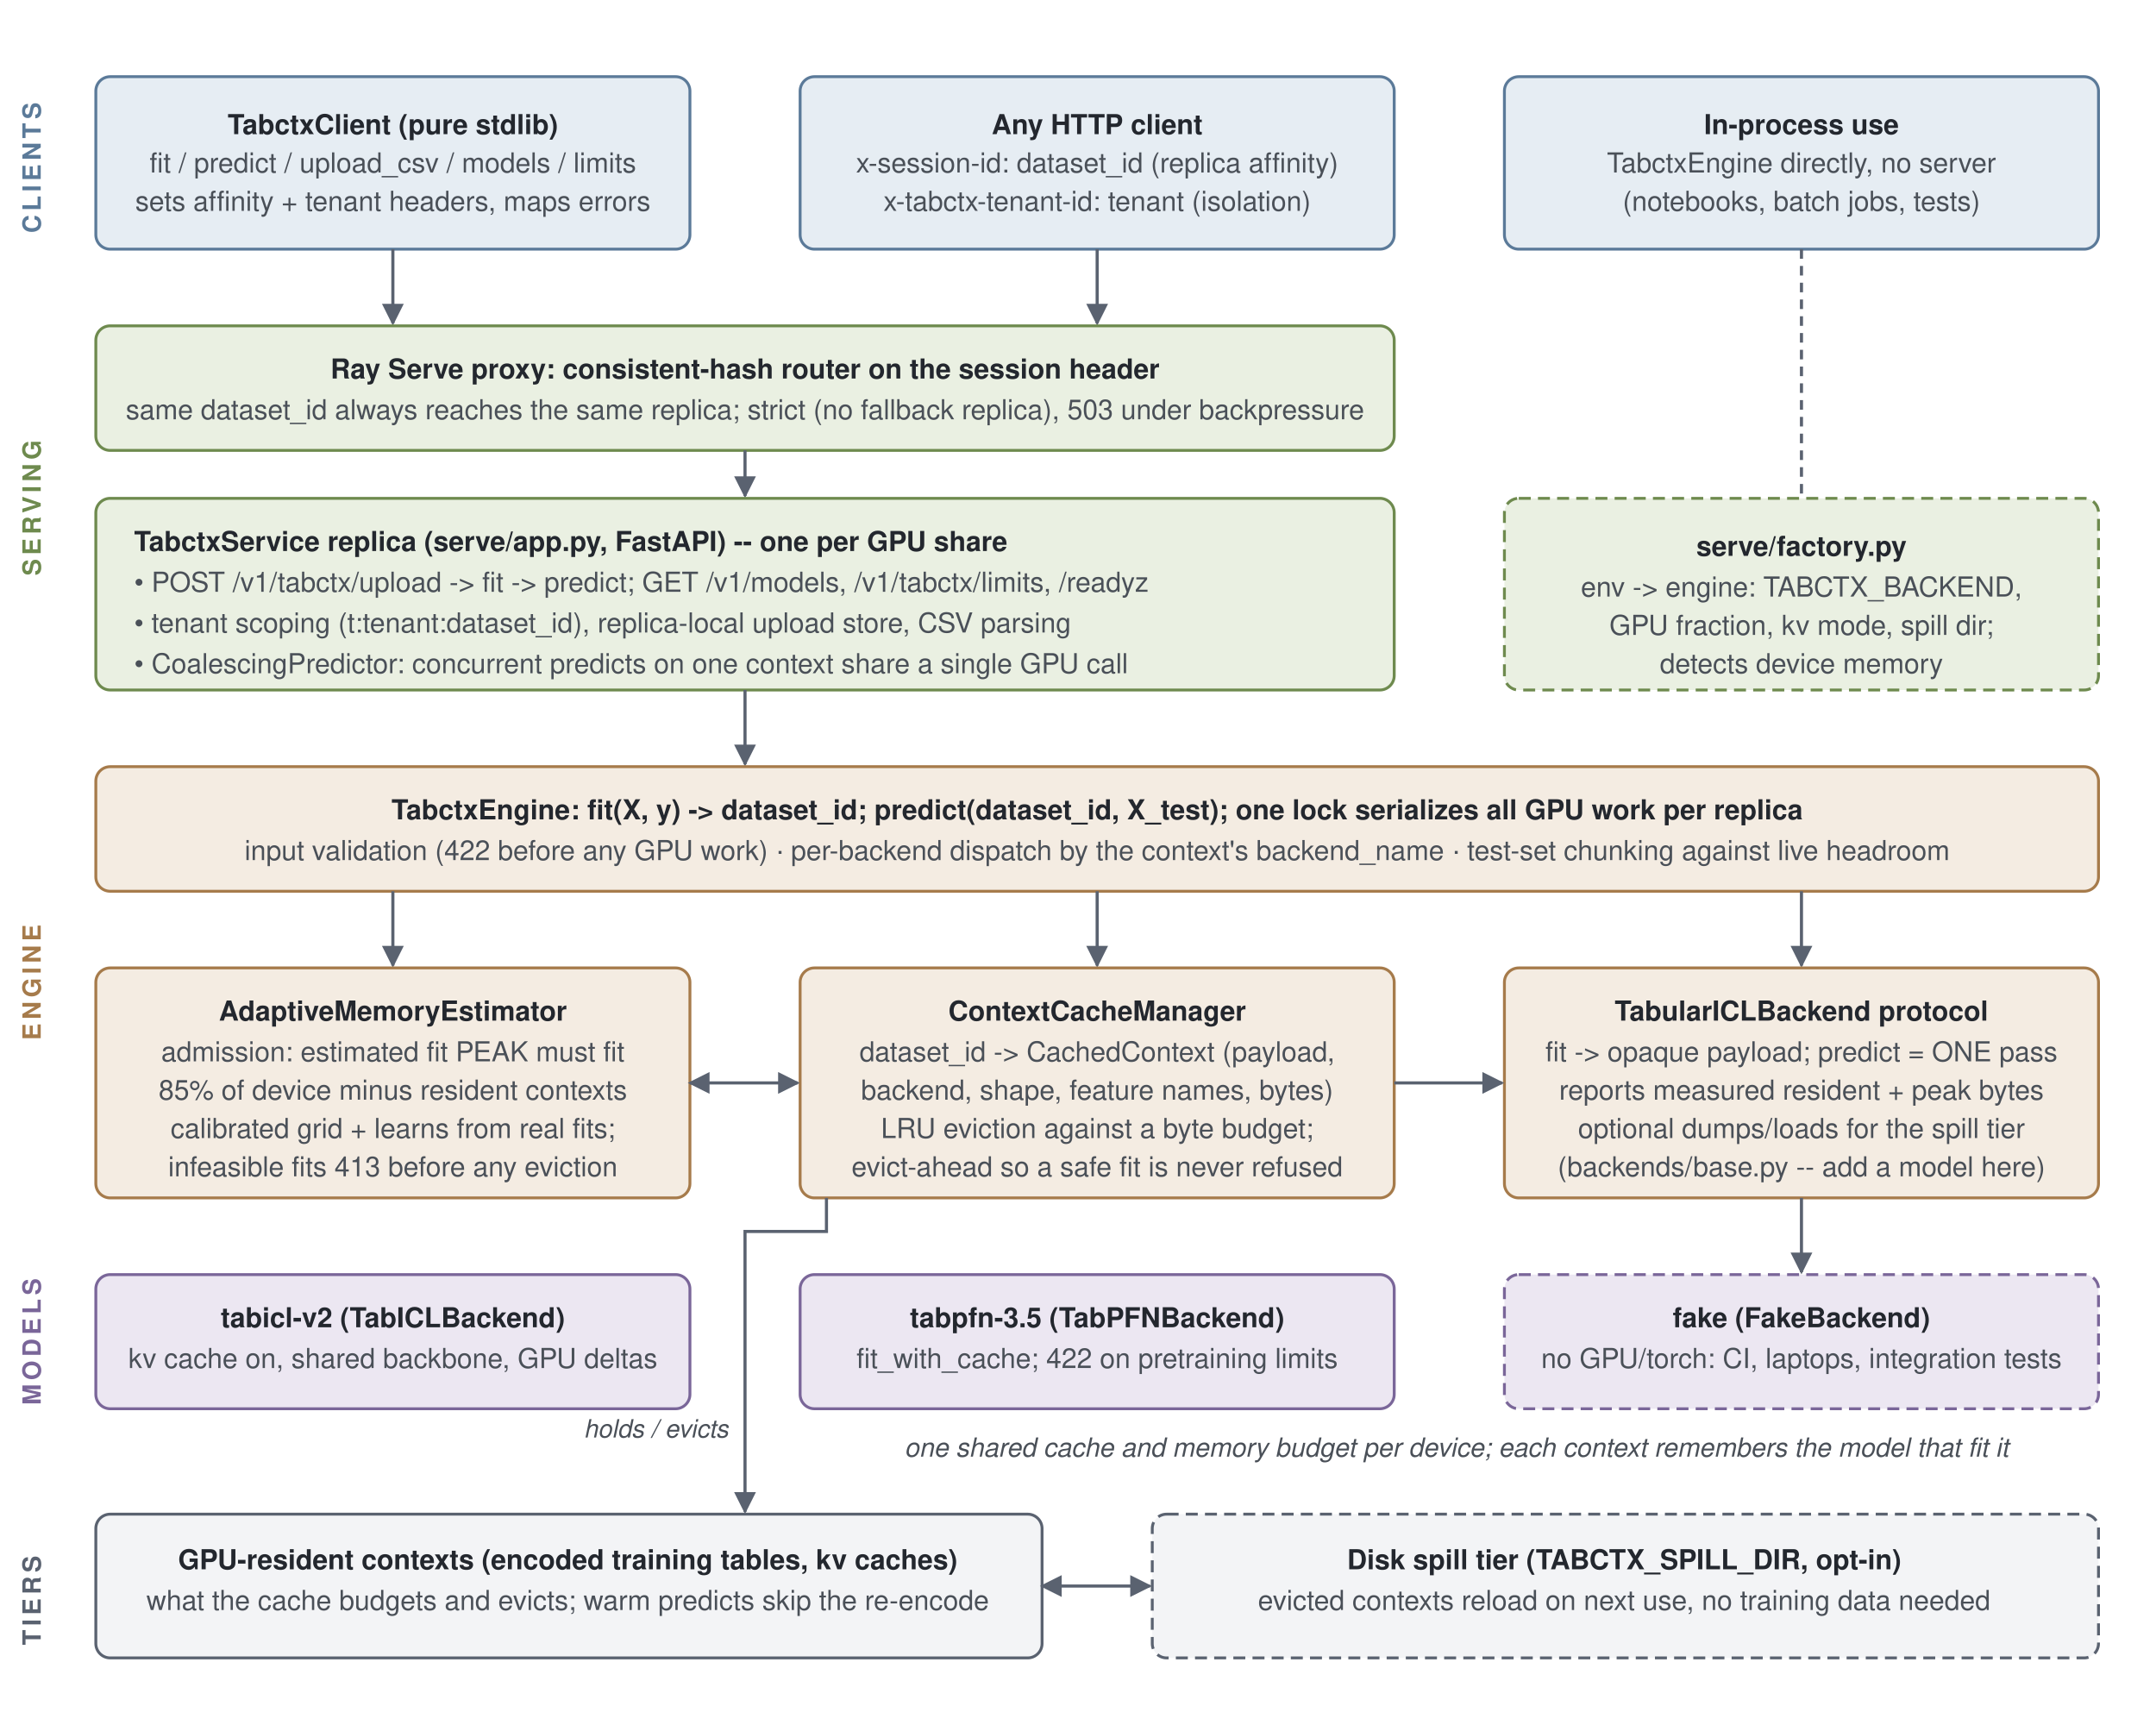
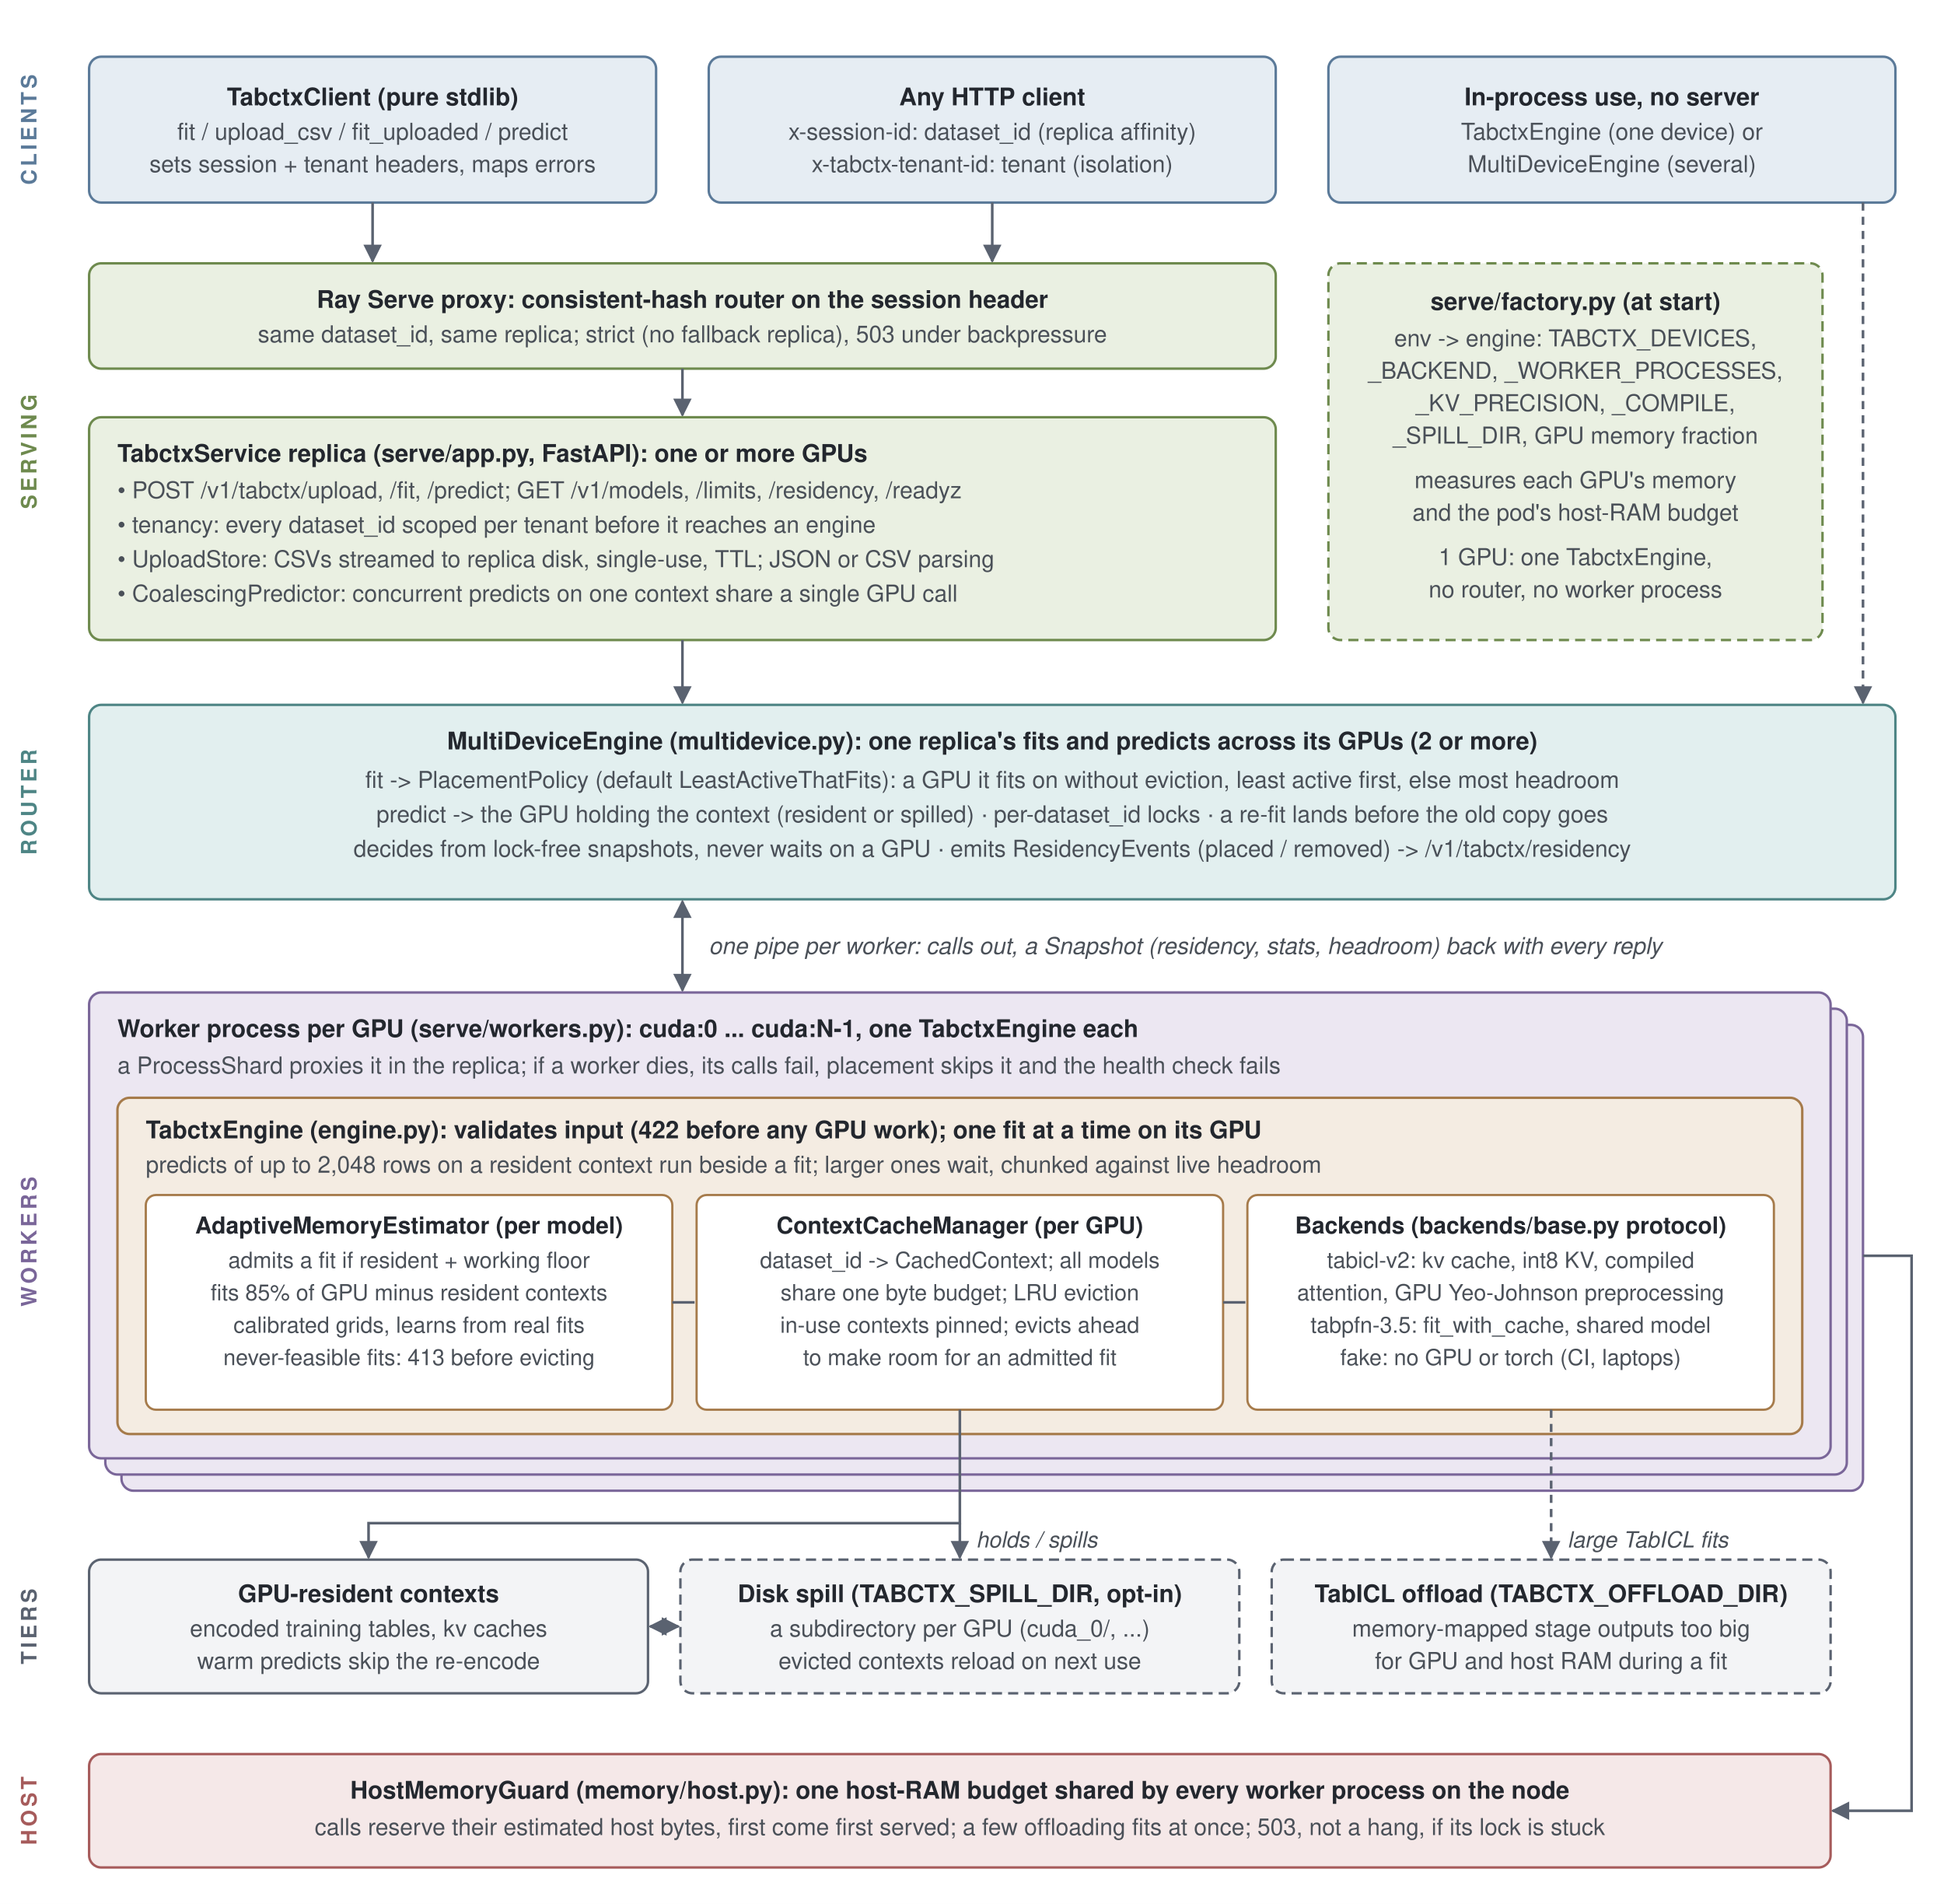
- <svg xmlns="http://www.w3.org/2000/svg" width="900" height="720" viewBox="0 0 900 720" font-family="Helvetica Neue, Helvetica, Arial, sans-serif">
+ <svg xmlns="http://www.w3.org/2000/svg" width="960" height="940" viewBox="0 0 960 940" font-family="Helvetica Neue, Helvetica, Arial, sans-serif">
  <defs>
    <marker id="arr" viewBox="0 0 10 10" refX="9" refY="5" markerWidth="7" markerHeight="7" orient="auto-start-reverse">
      <path d="M 0 0 L 10 5 L 0 10 z" fill="#5A6270" />
    </marker>
  </defs>
-   <rect width="900" height="720" fill="#FFFFFF" />
-   <text x="17" y="70" transform="rotate(-90 17 70)" text-anchor="middle" font-size="10.5" font-weight="700" letter-spacing="1.6" fill="#5B7A99">CLIENTS</text>
-   <rect x="40" y="32" width="248" height="72" rx="6" ry="6" fill="#E6EDF3" stroke="#5B7A99" stroke-width="1.2" />
-   <text x="164" y="56" text-anchor="middle" font-size="11.5" fill="#23272E" font-weight="600">TabctxClient (pure stdlib)</text>
-   <text x="164" y="72" text-anchor="middle" font-size="11.5" fill="#4A5058">fit / predict / upload_csv / models / limits</text>
-   <text x="164" y="88" text-anchor="middle" font-size="11.5" fill="#4A5058">sets affinity + tenant headers, maps errors</text>
-   <rect x="334" y="32" width="248" height="72" rx="6" ry="6" fill="#E6EDF3" stroke="#5B7A99" stroke-width="1.2" />
-   <text x="458" y="56" text-anchor="middle" font-size="11.5" fill="#23272E" font-weight="600">Any HTTP client</text>
-   <text x="458" y="72" text-anchor="middle" font-size="11.5" fill="#4A5058">x-session-id: dataset_id (replica affinity)</text>
-   <text x="458" y="88" text-anchor="middle" font-size="11.5" fill="#4A5058">x-tabctx-tenant-id: tenant (isolation)</text>
-   <rect x="628" y="32" width="248" height="72" rx="6" ry="6" fill="#E6EDF3" stroke="#5B7A99" stroke-width="1.2" />
-   <text x="752" y="56" text-anchor="middle" font-size="11.5" fill="#23272E" font-weight="600">In-process use</text>
-   <text x="752" y="72" text-anchor="middle" font-size="11.5" fill="#4A5058">TabctxEngine directly, no server</text>
-   <text x="752" y="88" text-anchor="middle" font-size="11.5" fill="#4A5058">(notebooks, batch jobs, tests)</text>
-   <path d="M 164 104 V 135" fill="none" stroke="#5A6270" stroke-width="1.3" marker-end="url(#arr)" />
-   <path d="M 458 104 V 135" fill="none" stroke="#5A6270" stroke-width="1.3" marker-end="url(#arr)" />
-   <path d="M 752 104 V 288" fill="none" stroke="#5A6270" stroke-width="1.3" stroke-dasharray="4 3" marker-end="url(#arr)" />
-   <text x="17" y="212" transform="rotate(-90 17 212)" text-anchor="middle" font-size="10.5" font-weight="700" letter-spacing="1.6" fill="#6E8A4E">SERVING</text>
-   <rect x="40" y="136" width="542" height="52" rx="6" ry="6" fill="#EAF0E2" stroke="#6E8A4E" stroke-width="1.2" />
-   <text x="311" y="158" text-anchor="middle" font-size="11.5" fill="#23272E" font-weight="600">Ray Serve proxy: consistent-hash router on the session header</text>
-   <text x="311" y="175" text-anchor="middle" font-size="11.5" fill="#4A5058">same dataset_id always reaches the same replica; strict (no fallback replica), 503 under backpressure</text>
-   <path d="M 311 188 V 207" fill="none" stroke="#5A6270" stroke-width="1.3" marker-end="url(#arr)" />
-   <rect x="40" y="208" width="542" height="80" rx="6" ry="6" fill="#EAF0E2" stroke="#6E8A4E" stroke-width="1.2" />
-   <text x="56" y="230" text-anchor="start" font-size="11.5" fill="#23272E" font-weight="600">TabctxService replica (serve/app.py, FastAPI) -- one per GPU share</text>
-   <text x="56" y="247" text-anchor="start" font-size="11.5" fill="#4A5058">•  POST /v1/tabctx/upload -&gt; fit -&gt; predict; GET /v1/models, /v1/tabctx/limits, /readyz</text>
-   <text x="56" y="264" text-anchor="start" font-size="11.5" fill="#4A5058">•  tenant scoping (t:tenant:dataset_id), replica-local upload store, CSV parsing</text>
-   <text x="56" y="281" text-anchor="start" font-size="11.5" fill="#4A5058">•  CoalescingPredictor: concurrent predicts on one context share a single GPU call</text>
-   <rect x="628" y="208" width="248" height="80" rx="6" ry="6" fill="#EAF0E2" stroke="#6E8A4E" stroke-width="1.2" stroke-dasharray="5 3" />
-   <text x="752" y="232" text-anchor="middle" font-size="11.5" fill="#23272E" font-weight="600">serve/factory.py</text>
-   <text x="752" y="249" text-anchor="middle" font-size="11.5" fill="#4A5058">env -&gt; engine: TABCTX_BACKEND,</text>
-   <text x="752" y="265" text-anchor="middle" font-size="11.5" fill="#4A5058">GPU fraction, kv mode, spill dir;</text>
-   <text x="752" y="281" text-anchor="middle" font-size="11.5" fill="#4A5058">detects device memory</text>
-   <path d="M 311 288 V 319" fill="none" stroke="#5A6270" stroke-width="1.3" marker-end="url(#arr)" />
-   <text x="17" y="410" transform="rotate(-90 17 410)" text-anchor="middle" font-size="10.5" font-weight="700" letter-spacing="1.6" fill="#A67B4B">ENGINE</text>
-   <rect x="40" y="320" width="836" height="52" rx="6" ry="6" fill="#F4ECE2" stroke="#A67B4B" stroke-width="1.2" />
-   <text x="458" y="342" text-anchor="middle" font-size="11.5" fill="#23272E" font-weight="600">TabctxEngine: fit(X, y) -&gt; dataset_id; predict(dataset_id, X_test); one lock serializes all GPU work per replica</text>
-   <text x="458" y="359" text-anchor="middle" font-size="11.5" fill="#4A5058">input validation (422 before any GPU work) · per-backend dispatch by the context's backend_name · test-set chunking against live headroom</text>
-   <path d="M 164 372 V 403" fill="none" stroke="#5A6270" stroke-width="1.3" marker-end="url(#arr)" />
-   <path d="M 458 372 V 403" fill="none" stroke="#5A6270" stroke-width="1.3" marker-end="url(#arr)" />
-   <path d="M 752 372 V 403" fill="none" stroke="#5A6270" stroke-width="1.3" marker-end="url(#arr)" />
-   <rect x="40" y="404" width="248" height="96" rx="6" ry="6" fill="#F4ECE2" stroke="#A67B4B" stroke-width="1.2" />
-   <text x="164" y="426" text-anchor="middle" font-size="11.5" fill="#23272E" font-weight="600">AdaptiveMemoryEstimator</text>
-   <text x="164" y="443" text-anchor="middle" font-size="11.5" fill="#4A5058">admission: estimated fit PEAK must fit</text>
-   <text x="164" y="459" text-anchor="middle" font-size="11.5" fill="#4A5058">85% of device minus resident contexts</text>
-   <text x="164" y="475" text-anchor="middle" font-size="11.5" fill="#4A5058">calibrated grid + learns from real fits;</text>
-   <text x="164" y="491" text-anchor="middle" font-size="11.5" fill="#4A5058">infeasible fits 413 before any eviction</text>
-   <rect x="334" y="404" width="248" height="96" rx="6" ry="6" fill="#F4ECE2" stroke="#A67B4B" stroke-width="1.2" />
-   <text x="458" y="426" text-anchor="middle" font-size="11.5" fill="#23272E" font-weight="600">ContextCacheManager</text>
-   <text x="458" y="443" text-anchor="middle" font-size="11.5" fill="#4A5058">dataset_id -&gt; CachedContext (payload,</text>
-   <text x="458" y="459" text-anchor="middle" font-size="11.5" fill="#4A5058">backend, shape, feature names, bytes)</text>
-   <text x="458" y="475" text-anchor="middle" font-size="11.5" fill="#4A5058">LRU eviction against a byte budget;</text>
-   <text x="458" y="491" text-anchor="middle" font-size="11.5" fill="#4A5058">evict-ahead so a safe fit is never refused</text>
-   <rect x="628" y="404" width="248" height="96" rx="6" ry="6" fill="#F4ECE2" stroke="#A67B4B" stroke-width="1.2" />
-   <text x="752" y="426" text-anchor="middle" font-size="11.5" fill="#23272E" font-weight="600">TabularICLBackend protocol</text>
-   <text x="752" y="443" text-anchor="middle" font-size="11.5" fill="#4A5058">fit -&gt; opaque payload; predict = ONE pass</text>
-   <text x="752" y="459" text-anchor="middle" font-size="11.5" fill="#4A5058">reports measured resident + peak bytes</text>
-   <text x="752" y="475" text-anchor="middle" font-size="11.5" fill="#4A5058">optional dumps/loads for the spill tier</text>
-   <text x="752" y="491" text-anchor="middle" font-size="11.5" fill="#4A5058">(backends/base.py -- add a model here)</text>
-   <path d="M 288 452 H 333" fill="none" stroke="#5A6270" stroke-width="1.3" marker-end="url(#arr)" marker-start="url(#arr)" />
-   <path d="M 582 452 H 627" fill="none" stroke="#5A6270" stroke-width="1.3" marker-end="url(#arr)" />
-   <path d="M 752 500 V 531" fill="none" stroke="#5A6270" stroke-width="1.3" marker-end="url(#arr)" />
-   <text x="17" y="560" transform="rotate(-90 17 560)" text-anchor="middle" font-size="10.5" font-weight="700" letter-spacing="1.6" fill="#7A6699">MODELS</text>
-   <rect x="40" y="532" width="248" height="56" rx="6" ry="6" fill="#ECE7F2" stroke="#7A6699" stroke-width="1.2" />
-   <text x="164" y="554" text-anchor="middle" font-size="11.5" fill="#23272E" font-weight="600">tabicl-v2 (TabICLBackend)</text>
-   <text x="164" y="571" text-anchor="middle" font-size="11.5" fill="#4A5058">kv cache on, shared backbone, GPU deltas</text>
-   <rect x="334" y="532" width="248" height="56" rx="6" ry="6" fill="#ECE7F2" stroke="#7A6699" stroke-width="1.2" />
-   <text x="458" y="554" text-anchor="middle" font-size="11.5" fill="#23272E" font-weight="600">tabpfn-3.5 (TabPFNBackend)</text>
-   <text x="458" y="571" text-anchor="middle" font-size="11.5" fill="#4A5058">fit_with_cache; 422 on pretraining limits</text>
-   <rect x="628" y="532" width="248" height="56" rx="6" ry="6" fill="#ECE7F2" stroke="#7A6699" stroke-width="1.2" stroke-dasharray="5 3" />
-   <text x="752" y="554" text-anchor="middle" font-size="11.5" fill="#23272E" font-weight="600">fake (FakeBackend)</text>
-   <text x="752" y="571" text-anchor="middle" font-size="11.5" fill="#4A5058">no GPU/torch: CI, laptops, integration tests</text>
-   <text x="608" y="608" text-anchor="middle" font-size="11" fill="#4A5058" font-style="italic">one shared cache and memory budget per device; each context remembers the model that fit it</text>
-   <path d="M 345 500 V 514 H 311 V 631" fill="none" stroke="#5A6270" stroke-width="1.3" marker-end="url(#arr)" />
-   <text x="304" y="600" text-anchor="end" font-size="10.5" fill="#4A5058" font-style="italic">holds / evicts</text>
-   <text x="17" y="668" transform="rotate(-90 17 668)" text-anchor="middle" font-size="10.5" font-weight="700" letter-spacing="1.6" fill="#5A6270">TIERS</text>
-   <rect x="40" y="632" width="395" height="60" rx="6" ry="6" fill="#F3F4F6" stroke="#5A6270" stroke-width="1.2" />
-   <text x="237" y="655" text-anchor="middle" font-size="11.5" fill="#23272E" font-weight="600">GPU-resident contexts (encoded training tables, kv caches)</text>
-   <text x="237" y="672" text-anchor="middle" font-size="11.5" fill="#4A5058">what the cache budgets and evicts; warm predicts skip the re-encode</text>
-   <rect x="481" y="632" width="395" height="60" rx="6" ry="6" fill="#F3F4F6" stroke="#5A6270" stroke-width="1.2" stroke-dasharray="5 3" />
-   <text x="678" y="655" text-anchor="middle" font-size="11.5" fill="#23272E" font-weight="600">Disk spill tier (TABCTX_SPILL_DIR, opt-in)</text>
-   <text x="678" y="672" text-anchor="middle" font-size="11.5" fill="#4A5058">evicted contexts reload on next use, no training data needed</text>
-   <path d="M 435 662 H 480" fill="none" stroke="#5A6270" stroke-width="1.3" marker-end="url(#arr)" marker-start="url(#arr)" />
+   <rect width="960" height="940" fill="#FFFFFF" />
+   <text x="18" y="64" transform="rotate(-90 18 64)" text-anchor="middle" font-size="10.5" font-weight="700" letter-spacing="1.6" fill="#5B7A99">CLIENTS</text>
+   <rect x="44" y="28" width="280" height="72" rx="6" ry="6" fill="#E6EDF3" stroke="#5B7A99" stroke-width="1.2" />
+   <text x="184" y="52" text-anchor="middle" font-size="12" fill="#23272E" font-weight="600">TabctxClient (pure stdlib)</text>
+   <text x="184" y="69" text-anchor="middle" font-size="11.5" fill="#4A5058">fit / upload_csv / fit_uploaded / predict</text>
+   <text x="184" y="85" text-anchor="middle" font-size="11.5" fill="#4A5058">sets session + tenant headers, maps errors</text>
+   <rect x="350" y="28" width="280" height="72" rx="6" ry="6" fill="#E6EDF3" stroke="#5B7A99" stroke-width="1.2" />
+   <text x="490" y="52" text-anchor="middle" font-size="12" fill="#23272E" font-weight="600">Any HTTP client</text>
+   <text x="490" y="69" text-anchor="middle" font-size="11.5" fill="#4A5058">x-session-id: dataset_id (replica affinity)</text>
+   <text x="490" y="85" text-anchor="middle" font-size="11.5" fill="#4A5058">x-tabctx-tenant-id: tenant (isolation)</text>
+   <rect x="656" y="28" width="280" height="72" rx="6" ry="6" fill="#E6EDF3" stroke="#5B7A99" stroke-width="1.2" />
+   <text x="796" y="52" text-anchor="middle" font-size="12" fill="#23272E" font-weight="600">In-process use, no server</text>
+   <text x="796" y="69" text-anchor="middle" font-size="11.5" fill="#4A5058">TabctxEngine (one device) or</text>
+   <text x="796" y="85" text-anchor="middle" font-size="11.5" fill="#4A5058">MultiDeviceEngine (several)</text>
+   <path d="M 184 100 V 129" fill="none" stroke="#5A6270" stroke-width="1.3" marker-end="url(#arr)" />
+   <path d="M 490 100 V 129" fill="none" stroke="#5A6270" stroke-width="1.3" marker-end="url(#arr)" />
+   <path d="M 920 100 V 347" fill="none" stroke="#5A6270" stroke-width="1.3" stroke-dasharray="4 3" marker-end="url(#arr)" />
+   <text x="18" y="223" transform="rotate(-90 18 223)" text-anchor="middle" font-size="10.5" font-weight="700" letter-spacing="1.6" fill="#6E8A4E">SERVING</text>
+   <rect x="44" y="130" width="586" height="52" rx="6" ry="6" fill="#EAF0E2" stroke="#6E8A4E" stroke-width="1.2" />
+   <text x="337" y="152" text-anchor="middle" font-size="12" fill="#23272E" font-weight="600">Ray Serve proxy: consistent-hash router on the session header</text>
+   <text x="337" y="169" text-anchor="middle" font-size="11.5" fill="#4A5058">same dataset_id, same replica; strict (no fallback replica), 503 under backpressure</text>
+   <path d="M 337 182 V 205" fill="none" stroke="#5A6270" stroke-width="1.3" marker-end="url(#arr)" />
+   <rect x="44" y="206" width="586" height="110" rx="6" ry="6" fill="#EAF0E2" stroke="#6E8A4E" stroke-width="1.2" />
+   <text x="58" y="228" text-anchor="start" font-size="12" fill="#23272E" font-weight="600">TabctxService replica (serve/app.py, FastAPI): one or more GPUs</text>
+   <text x="58" y="246" text-anchor="start" font-size="11.5" fill="#4A5058">•  POST /v1/tabctx/upload, /fit, /predict; GET /v1/models, /limits, /residency, /readyz</text>
+   <text x="58" y="263" text-anchor="start" font-size="11.5" fill="#4A5058">•  tenancy: every dataset_id scoped per tenant before it reaches an engine</text>
+   <text x="58" y="280" text-anchor="start" font-size="11.5" fill="#4A5058">•  UploadStore: CSVs streamed to replica disk, single-use, TTL; JSON or CSV parsing</text>
+   <text x="58" y="297" text-anchor="start" font-size="11.5" fill="#4A5058">•  CoalescingPredictor: concurrent predicts on one context share a single GPU call</text>
+   <rect x="656" y="130" width="244" height="186" rx="6" ry="6" fill="#EAF0E2" stroke="#6E8A4E" stroke-width="1.2" stroke-dasharray="5 3" />
+   <text x="778" y="153" text-anchor="middle" font-size="12" fill="#23272E" font-weight="600">serve/factory.py (at start)</text>
+   <text x="778" y="171" text-anchor="middle" font-size="11.5" fill="#4A5058">env -&gt; engine: TABCTX_DEVICES,</text>
+   <text x="778" y="187" text-anchor="middle" font-size="11.5" fill="#4A5058">_BACKEND, _WORKER_PROCESSES,</text>
+   <text x="778" y="203" text-anchor="middle" font-size="11.5" fill="#4A5058">_KV_PRECISION, _COMPILE,</text>
+   <text x="778" y="219" text-anchor="middle" font-size="11.5" fill="#4A5058">_SPILL_DIR, GPU memory fraction</text>
+   <text x="778" y="241" text-anchor="middle" font-size="11.5" fill="#4A5058">measures each GPU's memory</text>
+   <text x="778" y="257" text-anchor="middle" font-size="11.5" fill="#4A5058">and the pod's host-RAM budget</text>
+   <text x="778" y="279" text-anchor="middle" font-size="11.5" fill="#4A5058">1 GPU: one TabctxEngine,</text>
+   <text x="778" y="295" text-anchor="middle" font-size="11.5" fill="#4A5058">no router, no worker process</text>
+   <path d="M 337 316 V 347" fill="none" stroke="#5A6270" stroke-width="1.3" marker-end="url(#arr)" />
+   <text x="18" y="396" transform="rotate(-90 18 396)" text-anchor="middle" font-size="10.5" font-weight="700" letter-spacing="1.6" fill="#4E8585">ROUTER</text>
+   <rect x="44" y="348" width="892" height="96" rx="6" ry="6" fill="#E2EFEF" stroke="#4E8585" stroke-width="1.2" />
+   <text x="490" y="370" text-anchor="middle" font-size="12" fill="#23272E" font-weight="600">MultiDeviceEngine (multidevice.py): one replica's fits and predicts across its GPUs (2 or more)</text>
+   <text x="490" y="389" text-anchor="middle" font-size="11.5" fill="#4A5058">fit -&gt; PlacementPolicy (default LeastActiveThatFits): a GPU it fits on without eviction, least active first, else most headroom</text>
+   <text x="490" y="406" text-anchor="middle" font-size="11.5" fill="#4A5058">predict -&gt; the GPU holding the context (resident or spilled) · per-dataset_id locks · a re-fit lands before the old copy goes</text>
+   <text x="490" y="423" text-anchor="middle" font-size="11.5" fill="#4A5058">decides from lock-free snapshots, never waits on a GPU · emits ResidencyEvents (placed / removed) -&gt; /v1/tabctx/residency</text>
+   <path d="M 337 445 V 489" fill="none" stroke="#5A6270" stroke-width="1.3" marker-end="url(#arr)" marker-start="url(#arr)" />
+   <text x="350" y="471" text-anchor="start" font-size="11.5" fill="#4A5058" font-style="italic">one pipe per worker: calls out, a Snapshot (residency, stats, headroom) back with every reply</text>
+   <text x="18" y="613" transform="rotate(-90 18 613)" text-anchor="middle" font-size="10.5" font-weight="700" letter-spacing="1.6" fill="#7A6699">WORKERS</text>
+   <rect x="60" y="506" width="860" height="230" rx="6" ry="6" fill="#ECE7F2" stroke="#7A6699" stroke-width="1.2" />
+   <rect x="52" y="498" width="860" height="230" rx="6" ry="6" fill="#ECE7F2" stroke="#7A6699" stroke-width="1.2" />
+   <rect x="44" y="490" width="860" height="230" rx="6" ry="6" fill="#ECE7F2" stroke="#7A6699" stroke-width="1.2" />
+   <text x="58" y="512" text-anchor="start" font-size="12" fill="#23272E" font-weight="600">Worker process per GPU (serve/workers.py): cuda:0 ... cuda:N-1, one TabctxEngine each</text>
+   <text x="58" y="530" text-anchor="start" font-size="11.5" fill="#4A5058">a ProcessShard proxies it in the replica; if a worker dies, its calls fail, placement skips it and the health check fails</text>
+   <rect x="58" y="542" width="832" height="166" rx="6" ry="6" fill="#F4ECE2" stroke="#A67B4B" stroke-width="1.2" />
+   <text x="72" y="562" text-anchor="start" font-size="12" fill="#23272E" font-weight="600">TabctxEngine (engine.py): validates input (422 before any GPU work); one fit at a time on its GPU</text>
+   <text x="72" y="579" text-anchor="start" font-size="11.5" fill="#4A5058">predicts of up to 2,048 rows on a resident context run beside a fit; larger ones wait, chunked against live headroom</text>
+   <rect x="72" y="590" width="260" height="106" rx="5" ry="5" fill="#FFFFFF" stroke="#A67B4B" stroke-width="1.1" />
+   <text x="202" y="609" text-anchor="middle" font-size="11.5" fill="#23272E" font-weight="600">AdaptiveMemoryEstimator (per model)</text>
+   <text x="202" y="626" text-anchor="middle" font-size="11" fill="#4A5058">admits a fit if resident + working floor</text>
+   <text x="202" y="642" text-anchor="middle" font-size="11" fill="#4A5058">fits 85% of GPU minus resident contexts</text>
+   <text x="202" y="658" text-anchor="middle" font-size="11" fill="#4A5058">calibrated grids, learns from real fits</text>
+   <text x="202" y="674" text-anchor="middle" font-size="11" fill="#4A5058">never-feasible fits: 413 before evicting</text>
+   <rect x="344" y="590" width="260" height="106" rx="5" ry="5" fill="#FFFFFF" stroke="#A67B4B" stroke-width="1.1" />
+   <text x="474" y="609" text-anchor="middle" font-size="11.5" fill="#23272E" font-weight="600">ContextCacheManager (per GPU)</text>
+   <text x="474" y="626" text-anchor="middle" font-size="11" fill="#4A5058">dataset_id -&gt; CachedContext; all models</text>
+   <text x="474" y="642" text-anchor="middle" font-size="11" fill="#4A5058">share one byte budget; LRU eviction</text>
+   <text x="474" y="658" text-anchor="middle" font-size="11" fill="#4A5058">in-use contexts pinned; evicts ahead</text>
+   <text x="474" y="674" text-anchor="middle" font-size="11" fill="#4A5058">to make room for an admitted fit</text>
+   <rect x="616" y="590" width="260" height="106" rx="5" ry="5" fill="#FFFFFF" stroke="#A67B4B" stroke-width="1.1" />
+   <text x="746" y="609" text-anchor="middle" font-size="11.5" fill="#23272E" font-weight="600">Backends (backends/base.py protocol)</text>
+   <text x="746" y="626" text-anchor="middle" font-size="11" fill="#4A5058">tabicl-v2: kv cache, int8 KV, compiled</text>
+   <text x="746" y="642" text-anchor="middle" font-size="11" fill="#4A5058">attention, GPU Yeo-Johnson preprocessing</text>
+   <text x="746" y="658" text-anchor="middle" font-size="11" fill="#4A5058">tabpfn-3.5: fit_with_cache, shared model</text>
+   <text x="746" y="674" text-anchor="middle" font-size="11" fill="#4A5058">fake: no GPU or torch (CI, laptops)</text>
+   <path d="M 332 643 H 343" fill="none" stroke="#5A6270" stroke-width="1.3" />
+   <path d="M 604 643 H 615" fill="none" stroke="#5A6270" stroke-width="1.3" />
+   <text x="18" y="803" transform="rotate(-90 18 803)" text-anchor="middle" font-size="10.5" font-weight="700" letter-spacing="1.6" fill="#5A6270">TIERS</text>
+   <path d="M 474 696 V 752 H 182 V 769" fill="none" stroke="#5A6270" stroke-width="1.3" marker-end="url(#arr)" />
+   <path d="M 474 752 V 769" fill="none" stroke="#5A6270" stroke-width="1.3" marker-end="url(#arr)" />
+   <text x="482" y="764" text-anchor="start" font-size="11" fill="#4A5058" font-style="italic">holds / spills</text>
+   <path d="M 766 696 V 769" fill="none" stroke="#5A6270" stroke-width="1.3" stroke-dasharray="4 3" marker-end="url(#arr)" />
+   <text x="774" y="764" text-anchor="start" font-size="11" fill="#4A5058" font-style="italic">large TabICL fits</text>
+   <rect x="44" y="770" width="276" height="66" rx="6" ry="6" fill="#F3F4F6" stroke="#5A6270" stroke-width="1.2" />
+   <text x="182" y="791" text-anchor="middle" font-size="12" fill="#23272E" font-weight="600">GPU-resident contexts</text>
+   <text x="182" y="808" text-anchor="middle" font-size="11.5" fill="#4A5058">encoded training tables, kv caches</text>
+   <text x="182" y="824" text-anchor="middle" font-size="11.5" fill="#4A5058">warm predicts skip the re-encode</text>
+   <rect x="336" y="770" width="276" height="66" rx="6" ry="6" fill="#F3F4F6" stroke="#5A6270" stroke-width="1.2" stroke-dasharray="5 3" />
+   <text x="474" y="791" text-anchor="middle" font-size="12" fill="#23272E" font-weight="600">Disk spill (TABCTX_SPILL_DIR, opt-in)</text>
+   <text x="474" y="808" text-anchor="middle" font-size="11.5" fill="#4A5058">a subdirectory per GPU (cuda_0/, ...)</text>
+   <text x="474" y="824" text-anchor="middle" font-size="11.5" fill="#4A5058">evicted contexts reload on next use</text>
+   <rect x="628" y="770" width="276" height="66" rx="6" ry="6" fill="#F3F4F6" stroke="#5A6270" stroke-width="1.2" stroke-dasharray="5 3" />
+   <text x="766" y="791" text-anchor="middle" font-size="12" fill="#23272E" font-weight="600">TabICL offload (TABCTX_OFFLOAD_DIR)</text>
+   <text x="766" y="808" text-anchor="middle" font-size="11.5" fill="#4A5058">memory-mapped stage outputs too big</text>
+   <text x="766" y="824" text-anchor="middle" font-size="11.5" fill="#4A5058">for GPU and host RAM during a fit</text>
+   <path d="M 321 803 H 335" fill="none" stroke="#5A6270" stroke-width="1.3" marker-end="url(#arr)" marker-start="url(#arr)" />
+   <text x="18" y="894" transform="rotate(-90 18 894)" text-anchor="middle" font-size="10.5" font-weight="700" letter-spacing="1.6" fill="#A65B5B">HOST</text>
+   <path d="M 920 620 H 944 V 894 H 905" fill="none" stroke="#5A6270" stroke-width="1.3" marker-end="url(#arr)" />
+   <rect x="44" y="866" width="860" height="56" rx="6" ry="6" fill="#F5E8E8" stroke="#A65B5B" stroke-width="1.2" />
+   <text x="474" y="888" text-anchor="middle" font-size="12" fill="#23272E" font-weight="600">HostMemoryGuard (memory/host.py): one host-RAM budget shared by every worker process on the node</text>
+   <text x="474" y="906" text-anchor="middle" font-size="11.5" fill="#4A5058">calls reserve their estimated host bytes, first come first served; a few offloading fits at once; 503, not a hang, if its lock is stuck</text>
</svg>
